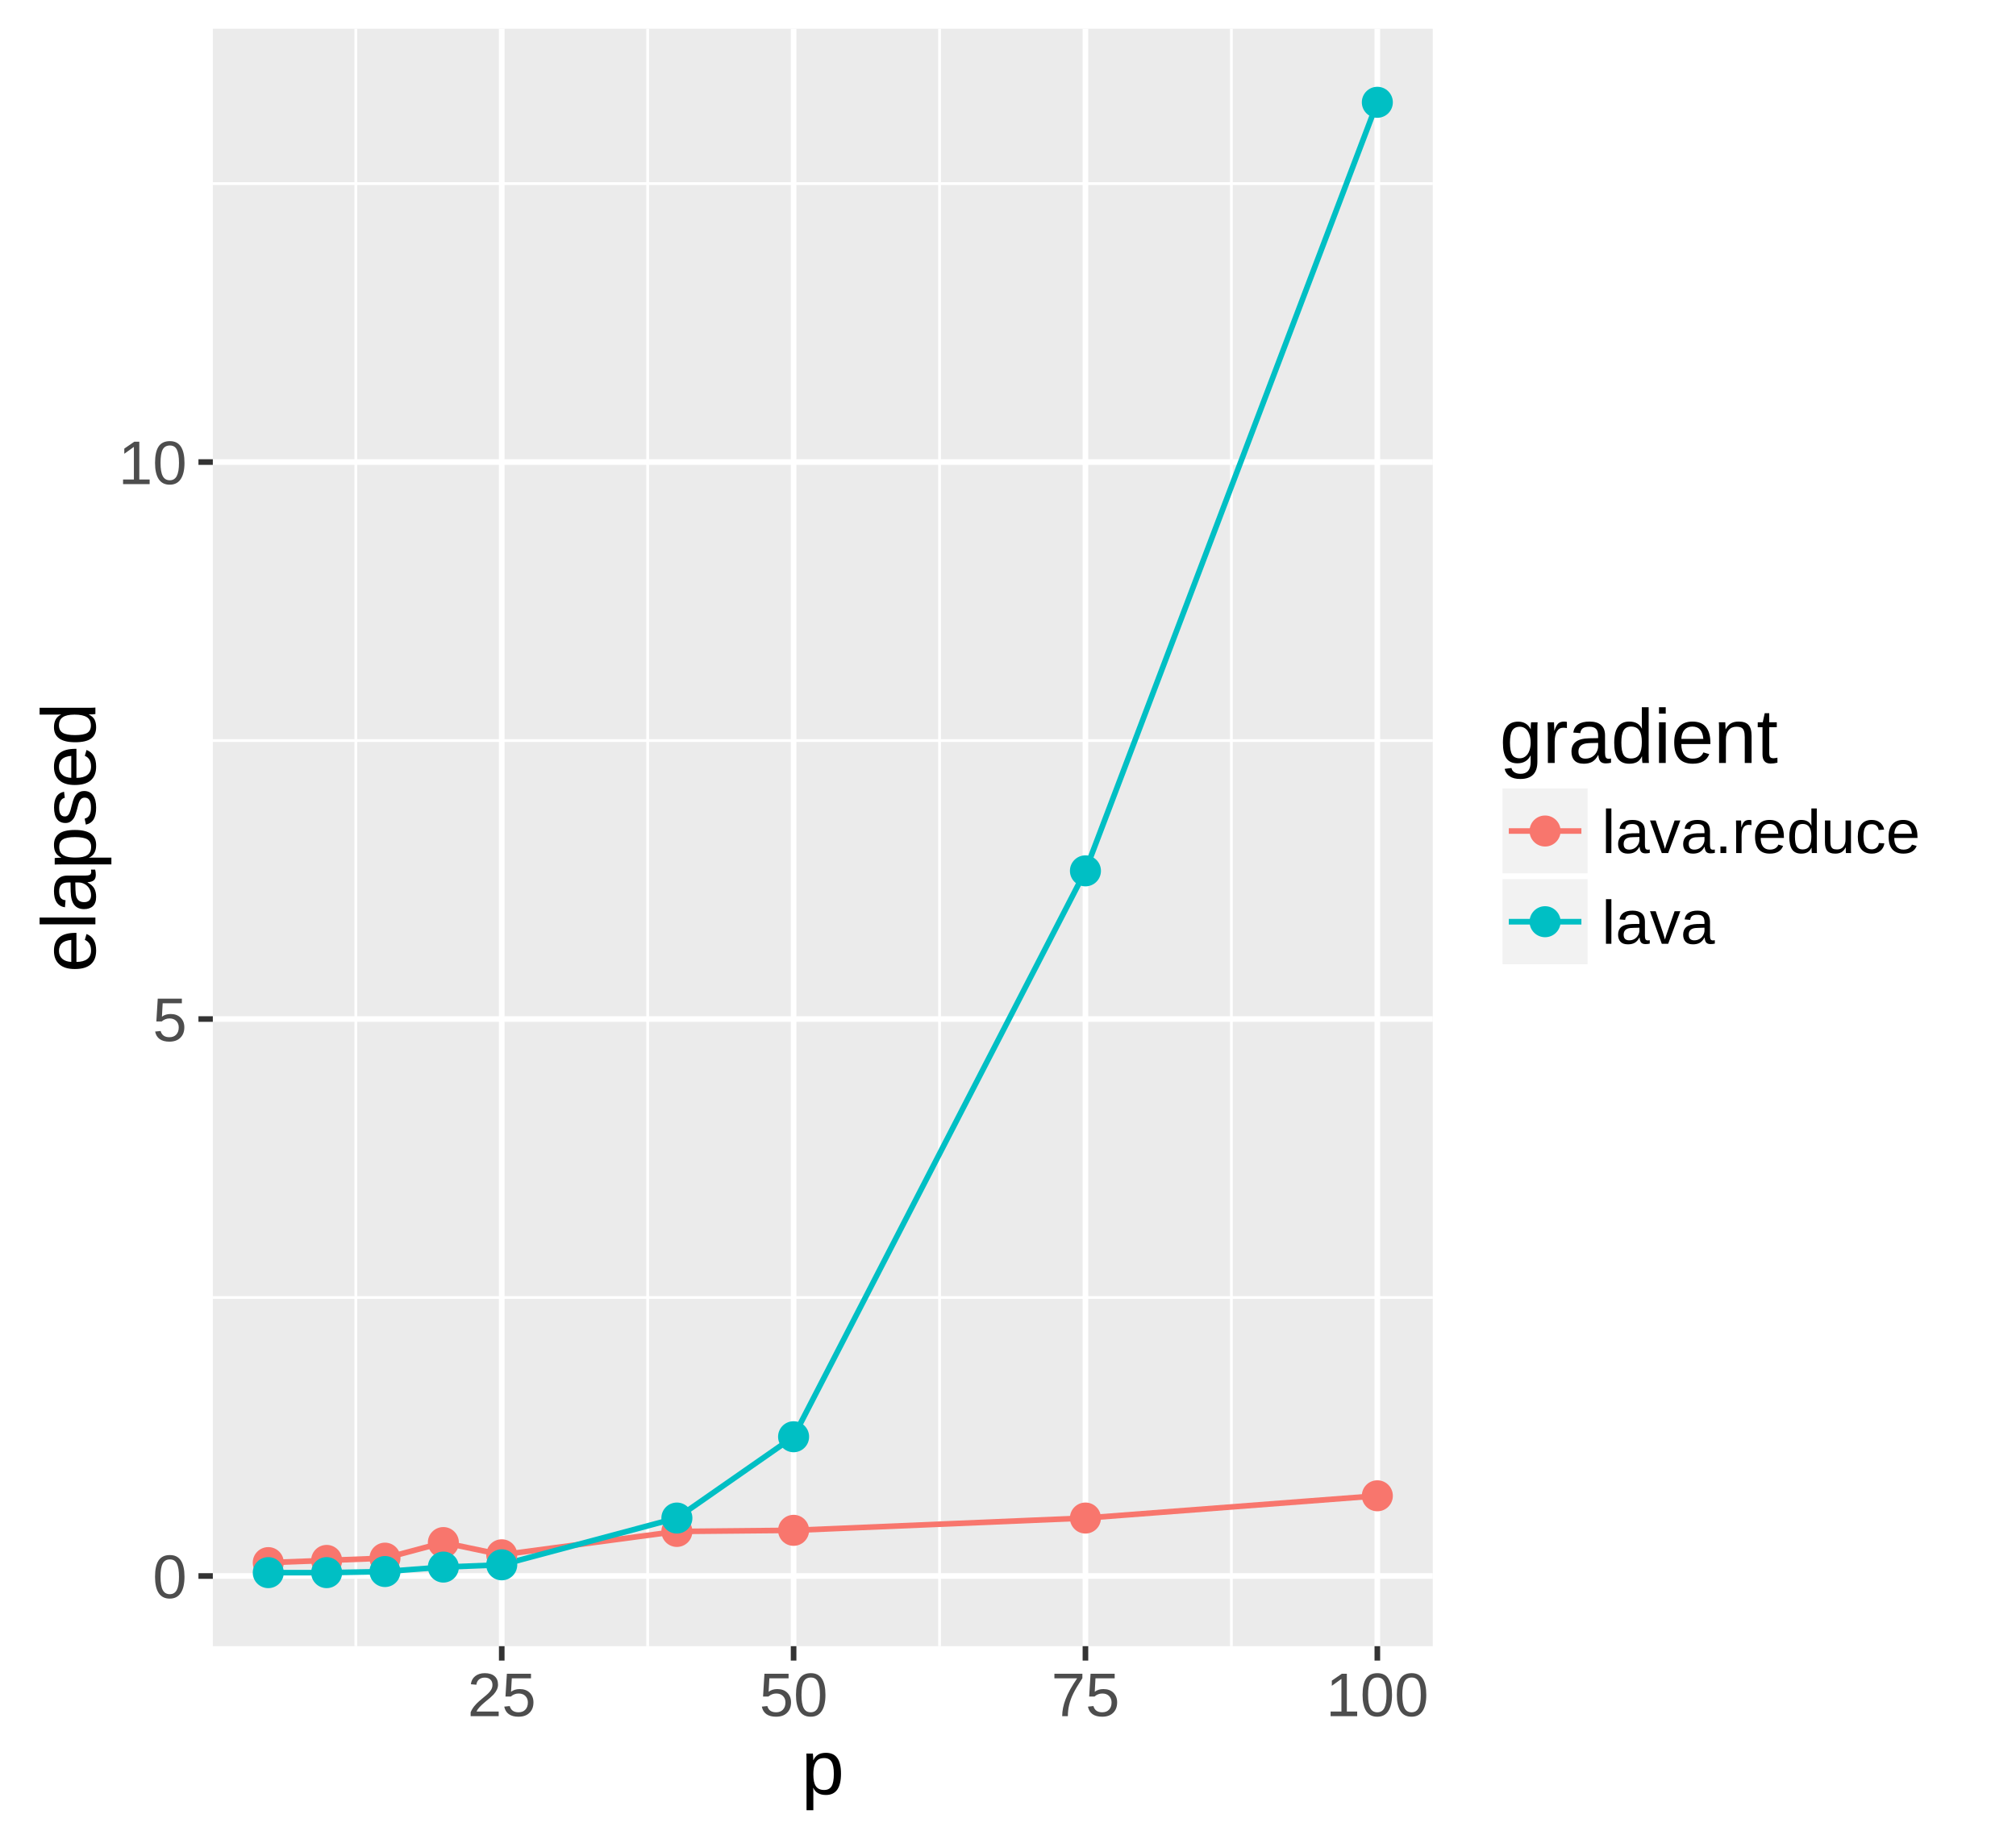
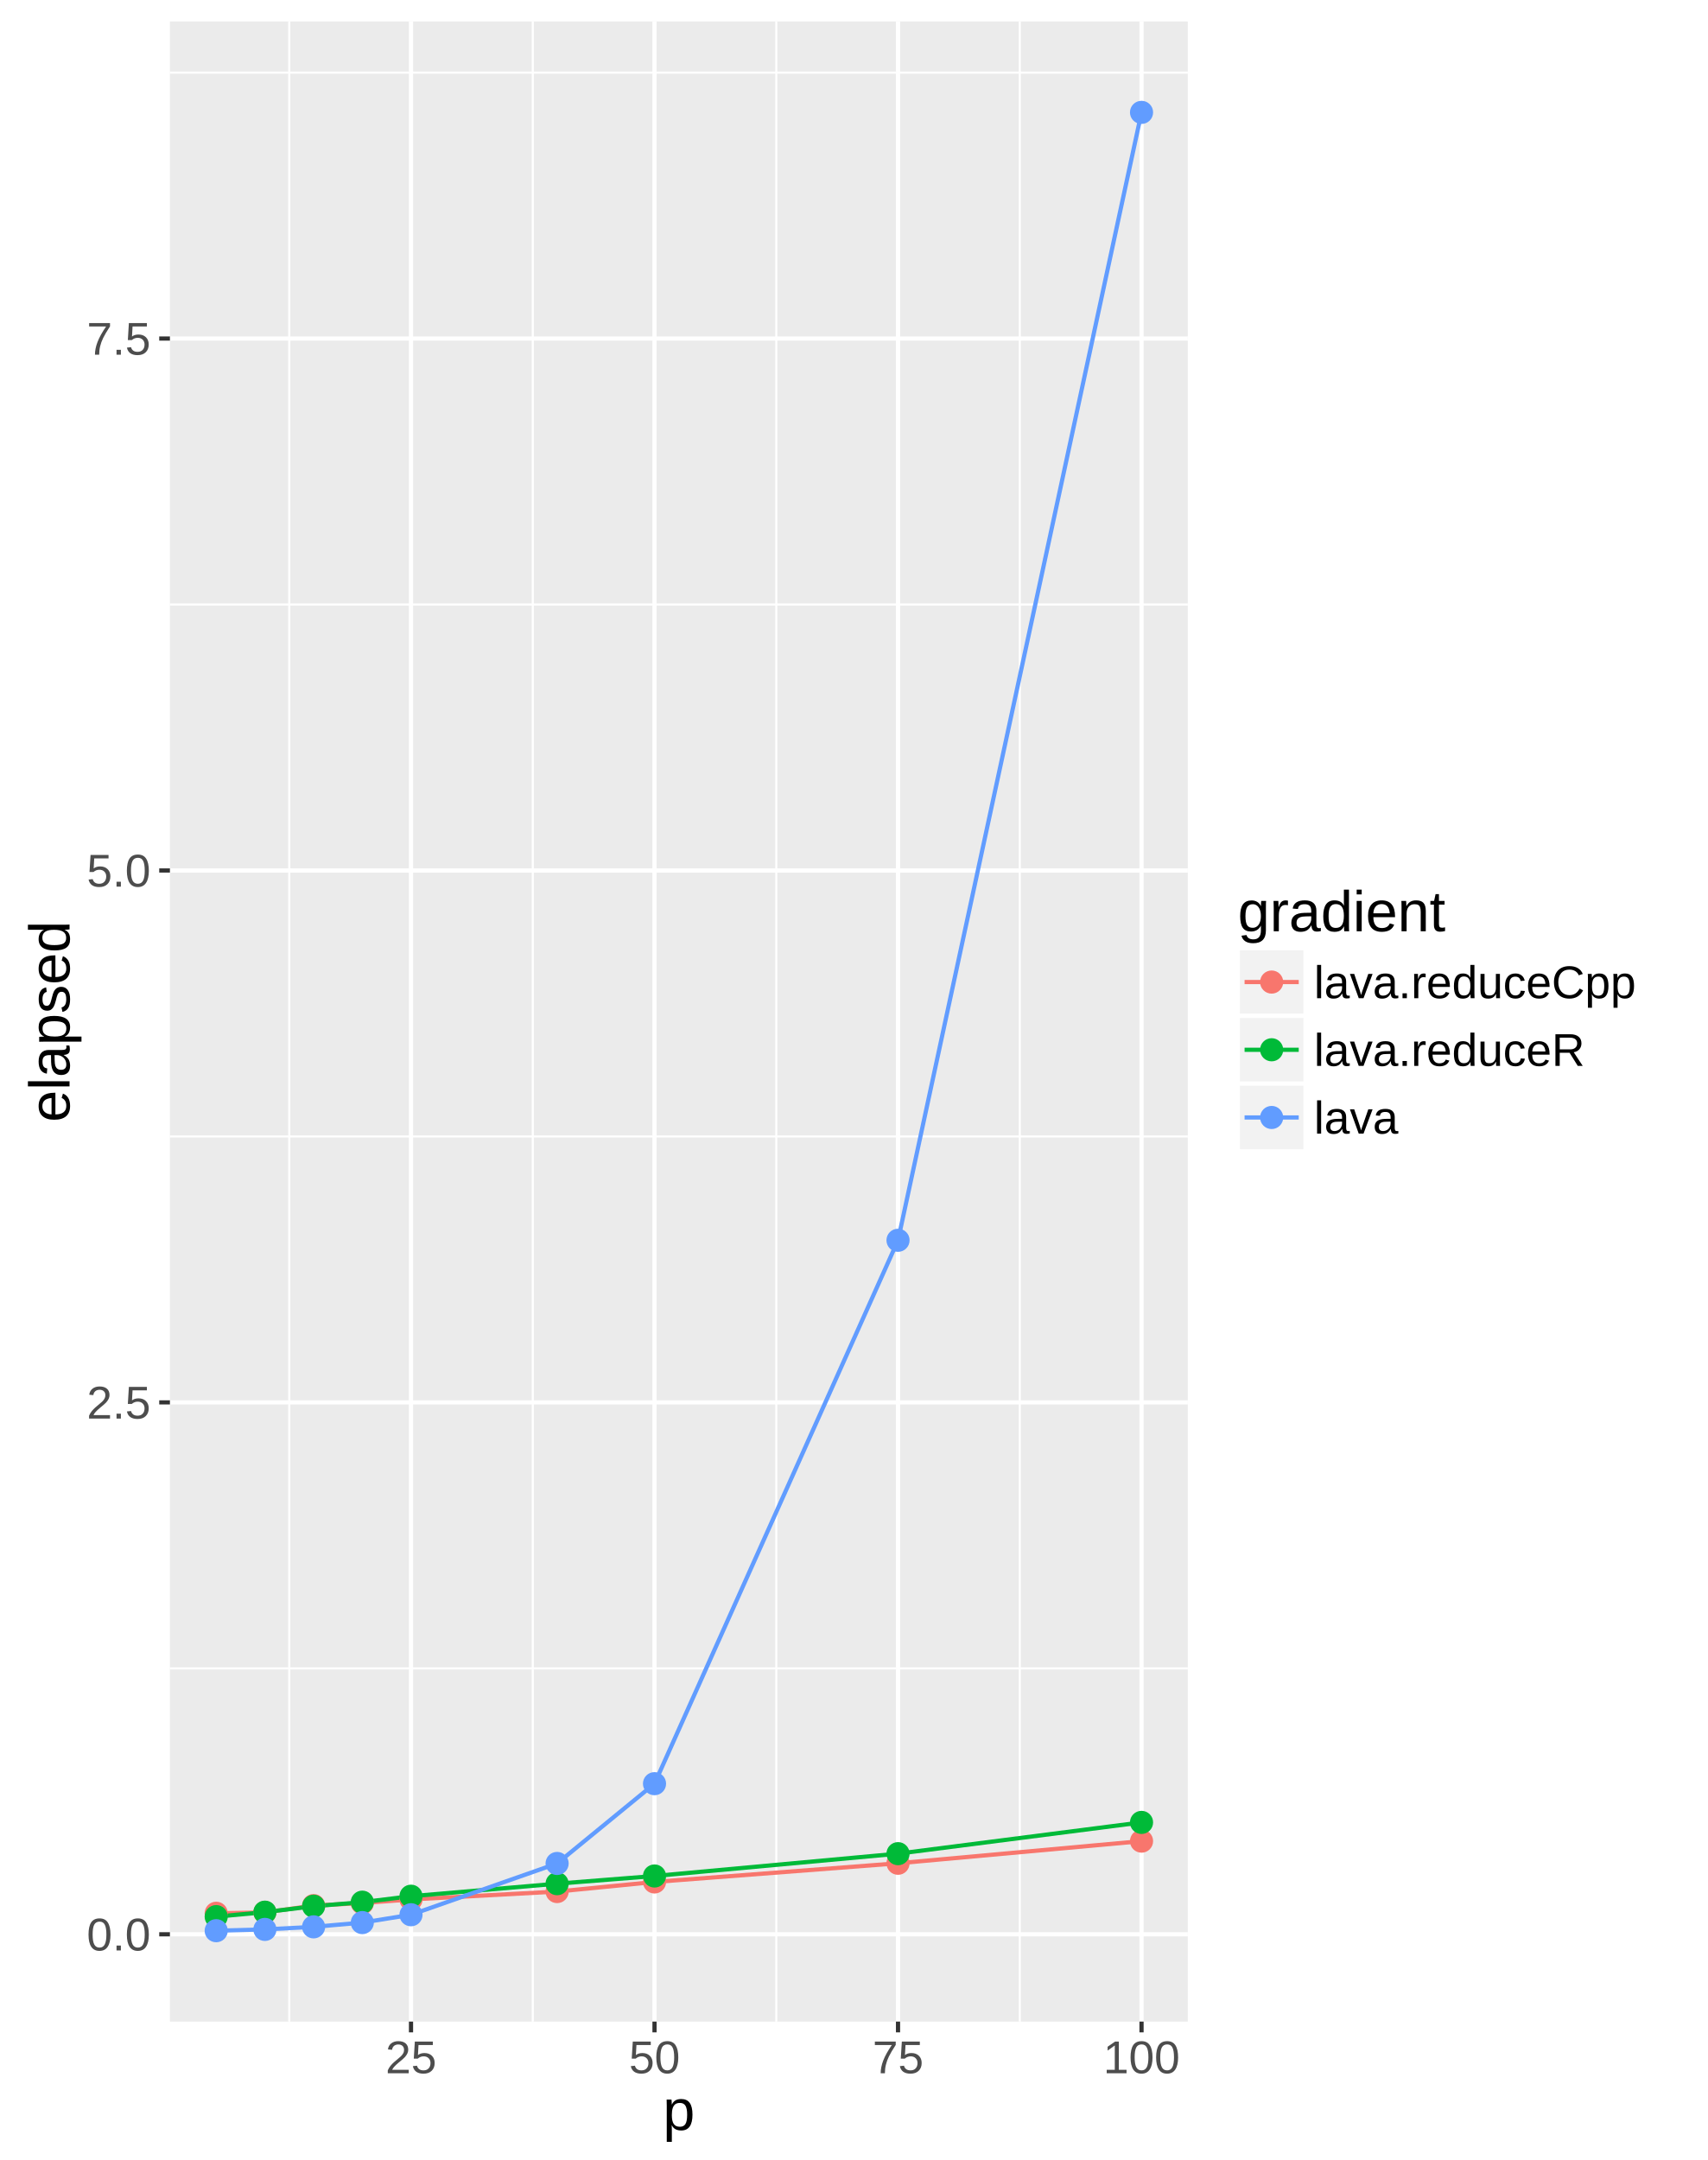
- <svg xmlns="http://www.w3.org/2000/svg" viewBox="0 0 384.00 349.50">
+ <svg xmlns="http://www.w3.org/2000/svg" viewBox="0 0 435.75 551.25">
  <defs>
    <style type="text/css">
    line, polyline, path, rect, circle {
      fill: none;
      stroke: #000000;
      stroke-linecap: round;
      stroke-linejoin: round;
      stroke-miterlimit: 10.00;
    }
  </style>
  </defs>
  <rect width="100%" height="100%" style="stroke: none; fill: #FFFFFF;" />
-   <rect x="0.00" y="0.00" width="384.00" height="349.50" style="stroke-width: 1.07; stroke: #FFFFFF; fill: #FFFFFF;" />
+   <rect x="0.00" y="0.00" width="435.75" height="551.25" style="stroke-width: 1.07; stroke: #FFFFFF; fill: #FFFFFF;" />
  <defs>
    <clipPath id="cp1">
-       <rect x="40.54" y="5.48" width="232.37" height="308.14" />
+       <rect x="43.37" y="5.48" width="259.79" height="510.45" />
    </clipPath>
  </defs>
-   <rect x="40.54" y="5.48" width="232.37" height="308.14" style="stroke-width: 1.07; stroke: none; fill: #EBEBEB;" clip-path="url(#cp1)" />
-   <polyline points="40.54,247.19 272.91,247.19 " style="stroke-width: 0.53; stroke: #FFFFFF; stroke-linecap: butt;" clip-path="url(#cp1)" />
-   <polyline points="40.54,141.09 272.91,141.09 " style="stroke-width: 0.53; stroke: #FFFFFF; stroke-linecap: butt;" clip-path="url(#cp1)" />
-   <polyline points="40.54,34.98 272.91,34.98 " style="stroke-width: 0.53; stroke: #FFFFFF; stroke-linecap: butt;" clip-path="url(#cp1)" />
-   <polyline points="67.78,313.62 67.78,5.48 " style="stroke-width: 0.53; stroke: #FFFFFF; stroke-linecap: butt;" clip-path="url(#cp1)" />
-   <polyline points="123.37,313.62 123.37,5.48 " style="stroke-width: 0.53; stroke: #FFFFFF; stroke-linecap: butt;" clip-path="url(#cp1)" />
-   <polyline points="178.96,313.62 178.96,5.48 " style="stroke-width: 0.53; stroke: #FFFFFF; stroke-linecap: butt;" clip-path="url(#cp1)" />
-   <polyline points="234.55,313.62 234.55,5.48 " style="stroke-width: 0.53; stroke: #FFFFFF; stroke-linecap: butt;" clip-path="url(#cp1)" />
-   <polyline points="40.54,300.25 272.91,300.25 " style="stroke-width: 1.07; stroke: #FFFFFF; stroke-linecap: butt;" clip-path="url(#cp1)" />
-   <polyline points="40.54,194.14 272.91,194.14 " style="stroke-width: 1.07; stroke: #FFFFFF; stroke-linecap: butt;" clip-path="url(#cp1)" />
-   <polyline points="40.54,88.03 272.91,88.03 " style="stroke-width: 1.07; stroke: #FFFFFF; stroke-linecap: butt;" clip-path="url(#cp1)" />
-   <polyline points="95.57,313.62 95.57,5.48 " style="stroke-width: 1.07; stroke: #FFFFFF; stroke-linecap: butt;" clip-path="url(#cp1)" />
-   <polyline points="151.16,313.62 151.16,5.48 " style="stroke-width: 1.07; stroke: #FFFFFF; stroke-linecap: butt;" clip-path="url(#cp1)" />
-   <polyline points="206.75,313.62 206.75,5.48 " style="stroke-width: 1.07; stroke: #FFFFFF; stroke-linecap: butt;" clip-path="url(#cp1)" />
-   <polyline points="262.35,313.62 262.35,5.48 " style="stroke-width: 1.07; stroke: #FFFFFF; stroke-linecap: butt;" clip-path="url(#cp1)" />
-   <polyline points="51.10,297.70 62.22,297.28 73.33,296.85 84.45,293.88 95.57,296.21 128.93,291.76 151.16,291.55 206.75,289.21 262.35,284.97 " style="stroke-width: 1.07; stroke: #F8766D; stroke-linecap: butt;" clip-path="url(#cp1)" />
-   <polyline points="51.10,299.61 62.22,299.61 73.33,299.40 84.45,298.55 95.57,298.12 128.93,289.21 151.16,273.72 206.75,165.91 262.35,19.49 " style="stroke-width: 1.07; stroke: #00BFC4; stroke-linecap: butt;" clip-path="url(#cp1)" />
-   <circle cx="51.10" cy="297.70" r="1.95pt" style="stroke-width: 0.71; stroke: #F8766D; fill: #F8766D;" clip-path="url(#cp1)" />
-   <circle cx="51.10" cy="299.61" r="1.95pt" style="stroke-width: 0.71; stroke: #00BFC4; fill: #00BFC4;" clip-path="url(#cp1)" />
-   <circle cx="62.22" cy="297.28" r="1.95pt" style="stroke-width: 0.71; stroke: #F8766D; fill: #F8766D;" clip-path="url(#cp1)" />
-   <circle cx="62.22" cy="299.61" r="1.95pt" style="stroke-width: 0.71; stroke: #00BFC4; fill: #00BFC4;" clip-path="url(#cp1)" />
-   <circle cx="73.33" cy="296.85" r="1.95pt" style="stroke-width: 0.71; stroke: #F8766D; fill: #F8766D;" clip-path="url(#cp1)" />
-   <circle cx="73.33" cy="299.40" r="1.95pt" style="stroke-width: 0.71; stroke: #00BFC4; fill: #00BFC4;" clip-path="url(#cp1)" />
-   <circle cx="84.45" cy="293.88" r="1.95pt" style="stroke-width: 0.71; stroke: #F8766D; fill: #F8766D;" clip-path="url(#cp1)" />
-   <circle cx="84.45" cy="298.55" r="1.95pt" style="stroke-width: 0.71; stroke: #00BFC4; fill: #00BFC4;" clip-path="url(#cp1)" />
-   <circle cx="95.57" cy="296.21" r="1.95pt" style="stroke-width: 0.71; stroke: #F8766D; fill: #F8766D;" clip-path="url(#cp1)" />
-   <circle cx="95.57" cy="298.12" r="1.95pt" style="stroke-width: 0.71; stroke: #00BFC4; fill: #00BFC4;" clip-path="url(#cp1)" />
-   <circle cx="128.93" cy="291.76" r="1.95pt" style="stroke-width: 0.71; stroke: #F8766D; fill: #F8766D;" clip-path="url(#cp1)" />
-   <circle cx="128.93" cy="289.21" r="1.95pt" style="stroke-width: 0.71; stroke: #00BFC4; fill: #00BFC4;" clip-path="url(#cp1)" />
-   <circle cx="151.16" cy="291.55" r="1.95pt" style="stroke-width: 0.71; stroke: #F8766D; fill: #F8766D;" clip-path="url(#cp1)" />
-   <circle cx="151.16" cy="273.72" r="1.95pt" style="stroke-width: 0.71; stroke: #00BFC4; fill: #00BFC4;" clip-path="url(#cp1)" />
-   <circle cx="206.75" cy="289.21" r="1.95pt" style="stroke-width: 0.71; stroke: #F8766D; fill: #F8766D;" clip-path="url(#cp1)" />
-   <circle cx="206.75" cy="165.91" r="1.95pt" style="stroke-width: 0.71; stroke: #00BFC4; fill: #00BFC4;" clip-path="url(#cp1)" />
-   <circle cx="262.35" cy="284.97" r="1.95pt" style="stroke-width: 0.71; stroke: #F8766D; fill: #F8766D;" clip-path="url(#cp1)" />
-   <circle cx="262.35" cy="19.49" r="1.95pt" style="stroke-width: 0.71; stroke: #00BFC4; fill: #00BFC4;" clip-path="url(#cp1)" />
+   <rect x="43.37" y="5.48" width="259.79" height="510.45" style="stroke-width: 1.07; stroke: none; fill: #EBEBEB;" clip-path="url(#cp1)" />
+   <polyline points="43.37,425.78 303.16,425.78 " style="stroke-width: 0.53; stroke: #FFFFFF; stroke-linecap: butt;" clip-path="url(#cp1)" />
+   <polyline points="43.37,290.03 303.16,290.03 " style="stroke-width: 0.53; stroke: #FFFFFF; stroke-linecap: butt;" clip-path="url(#cp1)" />
+   <polyline points="43.37,154.28 303.16,154.28 " style="stroke-width: 0.53; stroke: #FFFFFF; stroke-linecap: butt;" clip-path="url(#cp1)" />
+   <polyline points="43.37,18.53 303.16,18.53 " style="stroke-width: 0.53; stroke: #FFFFFF; stroke-linecap: butt;" clip-path="url(#cp1)" />
+   <polyline points="73.83,515.93 73.83,5.48 " style="stroke-width: 0.53; stroke: #FFFFFF; stroke-linecap: butt;" clip-path="url(#cp1)" />
+   <polyline points="135.98,515.93 135.98,5.48 " style="stroke-width: 0.53; stroke: #FFFFFF; stroke-linecap: butt;" clip-path="url(#cp1)" />
+   <polyline points="198.13,515.93 198.13,5.48 " style="stroke-width: 0.53; stroke: #FFFFFF; stroke-linecap: butt;" clip-path="url(#cp1)" />
+   <polyline points="260.28,515.93 260.28,5.48 " style="stroke-width: 0.53; stroke: #FFFFFF; stroke-linecap: butt;" clip-path="url(#cp1)" />
+   <polyline points="43.37,493.65 303.16,493.65 " style="stroke-width: 1.07; stroke: #FFFFFF; stroke-linecap: butt;" clip-path="url(#cp1)" />
+   <polyline points="43.37,357.90 303.16,357.90 " style="stroke-width: 1.07; stroke: #FFFFFF; stroke-linecap: butt;" clip-path="url(#cp1)" />
+   <polyline points="43.37,222.15 303.16,222.15 " style="stroke-width: 1.07; stroke: #FFFFFF; stroke-linecap: butt;" clip-path="url(#cp1)" />
+   <polyline points="43.37,86.40 303.16,86.40 " style="stroke-width: 1.07; stroke: #FFFFFF; stroke-linecap: butt;" clip-path="url(#cp1)" />
+   <polyline points="104.90,515.93 104.90,5.48 " style="stroke-width: 1.07; stroke: #FFFFFF; stroke-linecap: butt;" clip-path="url(#cp1)" />
+   <polyline points="167.05,515.93 167.05,5.48 " style="stroke-width: 1.07; stroke: #FFFFFF; stroke-linecap: butt;" clip-path="url(#cp1)" />
+   <polyline points="229.20,515.93 229.20,5.48 " style="stroke-width: 1.07; stroke: #FFFFFF; stroke-linecap: butt;" clip-path="url(#cp1)" />
+   <polyline points="291.35,515.93 291.35,5.48 " style="stroke-width: 1.07; stroke: #FFFFFF; stroke-linecap: butt;" clip-path="url(#cp1)" />
+   <polyline points="55.18,488.28 67.61,488.06 80.04,486.32 92.47,485.67 104.90,484.75 142.19,482.74 167.05,480.29 229.20,475.52 291.35,469.87 " style="stroke-width: 1.07; stroke: #F8766D; stroke-linecap: butt;" clip-path="url(#cp1)" />
+   <polyline points="55.18,489.14 67.61,488.00 80.04,486.48 92.47,485.45 104.90,483.93 142.19,480.73 167.05,478.77 229.20,473.07 291.35,465.09 " style="stroke-width: 1.07; stroke: #00BA38; stroke-linecap: butt;" clip-path="url(#cp1)" />
+   <polyline points="55.18,492.73 67.61,492.40 80.04,491.75 92.47,490.66 104.90,488.66 142.19,475.57 167.05,455.21 229.20,316.53 291.35,28.68 " style="stroke-width: 1.07; stroke: #619CFF; stroke-linecap: butt;" clip-path="url(#cp1)" />
+   <circle cx="55.18" cy="488.28" r="1.95pt" style="stroke-width: 0.71; stroke: #F8766D; fill: #F8766D;" clip-path="url(#cp1)" />
+   <circle cx="55.18" cy="489.14" r="1.95pt" style="stroke-width: 0.71; stroke: #00BA38; fill: #00BA38;" clip-path="url(#cp1)" />
+   <circle cx="55.18" cy="492.73" r="1.95pt" style="stroke-width: 0.71; stroke: #619CFF; fill: #619CFF;" clip-path="url(#cp1)" />
+   <circle cx="67.61" cy="488.06" r="1.95pt" style="stroke-width: 0.71; stroke: #F8766D; fill: #F8766D;" clip-path="url(#cp1)" />
+   <circle cx="67.61" cy="488.00" r="1.95pt" style="stroke-width: 0.71; stroke: #00BA38; fill: #00BA38;" clip-path="url(#cp1)" />
+   <circle cx="67.61" cy="492.40" r="1.95pt" style="stroke-width: 0.71; stroke: #619CFF; fill: #619CFF;" clip-path="url(#cp1)" />
+   <circle cx="80.04" cy="486.32" r="1.95pt" style="stroke-width: 0.71; stroke: #F8766D; fill: #F8766D;" clip-path="url(#cp1)" />
+   <circle cx="80.04" cy="486.48" r="1.95pt" style="stroke-width: 0.71; stroke: #00BA38; fill: #00BA38;" clip-path="url(#cp1)" />
+   <circle cx="80.04" cy="491.75" r="1.95pt" style="stroke-width: 0.71; stroke: #619CFF; fill: #619CFF;" clip-path="url(#cp1)" />
+   <circle cx="92.47" cy="485.67" r="1.95pt" style="stroke-width: 0.71; stroke: #F8766D; fill: #F8766D;" clip-path="url(#cp1)" />
+   <circle cx="92.47" cy="485.45" r="1.95pt" style="stroke-width: 0.71; stroke: #00BA38; fill: #00BA38;" clip-path="url(#cp1)" />
+   <circle cx="92.47" cy="490.66" r="1.95pt" style="stroke-width: 0.71; stroke: #619CFF; fill: #619CFF;" clip-path="url(#cp1)" />
+   <circle cx="104.90" cy="484.75" r="1.95pt" style="stroke-width: 0.71; stroke: #F8766D; fill: #F8766D;" clip-path="url(#cp1)" />
+   <circle cx="104.90" cy="483.93" r="1.95pt" style="stroke-width: 0.71; stroke: #00BA38; fill: #00BA38;" clip-path="url(#cp1)" />
+   <circle cx="104.90" cy="488.66" r="1.95pt" style="stroke-width: 0.71; stroke: #619CFF; fill: #619CFF;" clip-path="url(#cp1)" />
+   <circle cx="142.19" cy="482.74" r="1.95pt" style="stroke-width: 0.71; stroke: #F8766D; fill: #F8766D;" clip-path="url(#cp1)" />
+   <circle cx="142.19" cy="480.73" r="1.95pt" style="stroke-width: 0.71; stroke: #00BA38; fill: #00BA38;" clip-path="url(#cp1)" />
+   <circle cx="142.19" cy="475.57" r="1.95pt" style="stroke-width: 0.71; stroke: #619CFF; fill: #619CFF;" clip-path="url(#cp1)" />
+   <circle cx="167.05" cy="480.29" r="1.95pt" style="stroke-width: 0.71; stroke: #F8766D; fill: #F8766D;" clip-path="url(#cp1)" />
+   <circle cx="167.05" cy="478.77" r="1.95pt" style="stroke-width: 0.71; stroke: #00BA38; fill: #00BA38;" clip-path="url(#cp1)" />
+   <circle cx="167.05" cy="455.21" r="1.95pt" style="stroke-width: 0.71; stroke: #619CFF; fill: #619CFF;" clip-path="url(#cp1)" />
+   <circle cx="229.20" cy="475.52" r="1.95pt" style="stroke-width: 0.71; stroke: #F8766D; fill: #F8766D;" clip-path="url(#cp1)" />
+   <circle cx="229.20" cy="473.07" r="1.95pt" style="stroke-width: 0.71; stroke: #00BA38; fill: #00BA38;" clip-path="url(#cp1)" />
+   <circle cx="229.20" cy="316.53" r="1.95pt" style="stroke-width: 0.71; stroke: #619CFF; fill: #619CFF;" clip-path="url(#cp1)" />
+   <circle cx="291.35" cy="469.87" r="1.95pt" style="stroke-width: 0.71; stroke: #F8766D; fill: #F8766D;" clip-path="url(#cp1)" />
+   <circle cx="291.35" cy="465.09" r="1.95pt" style="stroke-width: 0.71; stroke: #00BA38; fill: #00BA38;" clip-path="url(#cp1)" />
+   <circle cx="291.35" cy="28.68" r="1.95pt" style="stroke-width: 0.71; stroke: #619CFF; fill: #619CFF;" clip-path="url(#cp1)" />
  <defs>
    <clipPath id="cp2">
-       <rect x="0.00" y="0.00" width="384.00" height="349.50" />
+       <rect x="0.00" y="0.00" width="435.75" height="551.25" />
    </clipPath>
  </defs>
  <g clip-path="url(#cp2)">
-     <text x="29.08" y="304.45" style="font-size: 8.80pt; fill: #4D4D4D; font-family: Arial;">0</text>
+     <text x="22.14" y="497.78" style="font-size: 8.80pt; fill: #4D4D4D; font-family: Arial;">0.0</text>
  </g>
  <g clip-path="url(#cp2)">
-     <text x="29.08" y="198.34" style="font-size: 8.80pt; fill: #4D4D4D; font-family: Arial;">5</text>
+     <text x="22.14" y="362.03" style="font-size: 8.80pt; fill: #4D4D4D; font-family: Arial;">2.5</text>
  </g>
  <g clip-path="url(#cp2)">
-     <text x="22.55" y="92.23" style="font-size: 8.80pt; fill: #4D4D4D; font-family: Arial;">10</text>
-   </g>
-   <polyline points="37.80,300.25 40.54,300.25 " style="stroke-width: 1.07; stroke: #333333; stroke-linecap: butt;" clip-path="url(#cp2)" />
-   <polyline points="37.80,194.14 40.54,194.14 " style="stroke-width: 1.07; stroke: #333333; stroke-linecap: butt;" clip-path="url(#cp2)" />
-   <polyline points="37.80,88.03 40.54,88.03 " style="stroke-width: 1.07; stroke: #333333; stroke-linecap: butt;" clip-path="url(#cp2)" />
-   <polyline points="95.57,316.36 95.57,313.62 " style="stroke-width: 1.07; stroke: #333333; stroke-linecap: butt;" clip-path="url(#cp2)" />
-   <polyline points="151.16,316.36 151.16,313.62 " style="stroke-width: 1.07; stroke: #333333; stroke-linecap: butt;" clip-path="url(#cp2)" />
-   <polyline points="206.75,316.36 206.75,313.62 " style="stroke-width: 1.07; stroke: #333333; stroke-linecap: butt;" clip-path="url(#cp2)" />
-   <polyline points="262.35,316.36 262.35,313.62 " style="stroke-width: 1.07; stroke: #333333; stroke-linecap: butt;" clip-path="url(#cp2)" />
-   <g clip-path="url(#cp2)">
-     <text x="89.05" y="326.95" style="font-size: 8.80pt; fill: #4D4D4D; font-family: Arial;">25</text>
+     <text x="22.14" y="226.28" style="font-size: 8.80pt; fill: #4D4D4D; font-family: Arial;">5.0</text>
  </g>
  <g clip-path="url(#cp2)">
-     <text x="144.64" y="326.95" style="font-size: 8.80pt; fill: #4D4D4D; font-family: Arial;">50</text>
+     <text x="22.14" y="90.53" style="font-size: 8.80pt; fill: #4D4D4D; font-family: Arial;">7.5</text>
+   </g>
+   <polyline points="40.64,493.65 43.37,493.65 " style="stroke-width: 1.07; stroke: #333333; stroke-linecap: butt;" clip-path="url(#cp2)" />
+   <polyline points="40.64,357.90 43.37,357.90 " style="stroke-width: 1.07; stroke: #333333; stroke-linecap: butt;" clip-path="url(#cp2)" />
+   <polyline points="40.64,222.15 43.37,222.15 " style="stroke-width: 1.07; stroke: #333333; stroke-linecap: butt;" clip-path="url(#cp2)" />
+   <polyline points="40.64,86.40 43.37,86.40 " style="stroke-width: 1.07; stroke: #333333; stroke-linecap: butt;" clip-path="url(#cp2)" />
+   <polyline points="104.90,518.67 104.90,515.93 " style="stroke-width: 1.07; stroke: #333333; stroke-linecap: butt;" clip-path="url(#cp2)" />
+   <polyline points="167.05,518.67 167.05,515.93 " style="stroke-width: 1.07; stroke: #333333; stroke-linecap: butt;" clip-path="url(#cp2)" />
+   <polyline points="229.20,518.67 229.20,515.93 " style="stroke-width: 1.07; stroke: #333333; stroke-linecap: butt;" clip-path="url(#cp2)" />
+   <polyline points="291.35,518.67 291.35,515.93 " style="stroke-width: 1.07; stroke: #333333; stroke-linecap: butt;" clip-path="url(#cp2)" />
+   <g clip-path="url(#cp2)">
+     <text x="98.38" y="529.11" style="font-size: 8.80pt; fill: #4D4D4D; font-family: Arial;">25</text>
  </g>
  <g clip-path="url(#cp2)">
-     <text x="200.23" y="326.95" style="font-size: 8.80pt; fill: #4D4D4D; font-family: Arial;">75</text>
+     <text x="160.53" y="529.11" style="font-size: 8.80pt; fill: #4D4D4D; font-family: Arial;">50</text>
  </g>
  <g clip-path="url(#cp2)">
-     <text x="252.56" y="326.95" style="font-size: 8.80pt; fill: #4D4D4D; font-family: Arial;">100</text>
+     <text x="222.68" y="529.11" style="font-size: 8.80pt; fill: #4D4D4D; font-family: Arial;">75</text>
  </g>
  <g clip-path="url(#cp2)">
-     <text x="152.64" y="341.83" style="font-size: 11.00pt; font-family: Arial;">p</text>
+     <text x="281.57" y="529.11" style="font-size: 8.80pt; fill: #4D4D4D; font-family: Arial;">100</text>
  </g>
  <g clip-path="url(#cp2)">
-     <text transform="translate(18.17,185.24) rotate(-90)" style="font-size: 11.00pt; font-family: Arial;">elapsed</text>
-   </g>
-   <rect x="281.41" y="130.61" width="88.60" height="57.88" style="stroke-width: 1.07; stroke: none; fill: #FFFFFF;" clip-path="url(#cp2)" />
-   <g clip-path="url(#cp2)">
-     <text x="285.66" y="145.36" style="font-size: 11.00pt; font-family: Arial;">gradient</text>
-   </g>
-   <rect x="285.66" y="149.68" width="17.28" height="17.28" style="stroke-width: 1.07; stroke: #FFFFFF; fill: #F2F2F2;" clip-path="url(#cp2)" />
-   <line x1="287.39" y1="158.32" x2="301.22" y2="158.32" style="stroke-width: 1.07; stroke: #F8766D; stroke-linecap: butt;" clip-path="url(#cp2)" />
-   <circle cx="294.30" cy="158.32" r="1.95pt" style="stroke-width: 0.71; stroke: #F8766D; fill: #F8766D;" clip-path="url(#cp2)" />
-   <rect x="285.66" y="166.96" width="17.28" height="17.28" style="stroke-width: 1.07; stroke: #FFFFFF; fill: #F2F2F2;" clip-path="url(#cp2)" />
-   <line x1="287.39" y1="175.60" x2="301.22" y2="175.60" style="stroke-width: 1.07; stroke: #00BFC4; stroke-linecap: butt;" clip-path="url(#cp2)" />
-   <circle cx="294.30" cy="175.60" r="1.95pt" style="stroke-width: 0.71; stroke: #00BFC4; fill: #00BFC4;" clip-path="url(#cp2)" />
-   <g clip-path="url(#cp2)">
-     <text x="305.10" y="162.52" style="font-size: 8.80pt; font-family: Arial;">lava.reduce</text>
+     <text x="169.19" y="543.58" style="font-size: 11.00pt; font-family: Arial;">p</text>
  </g>
  <g clip-path="url(#cp2)">
-     <text x="305.10" y="179.80" style="font-size: 8.80pt; font-family: Arial;">lava</text>
+     <text transform="translate(17.75,286.39) rotate(-90)" style="font-size: 11.00pt; font-family: Arial;">elapsed</text>
+   </g>
+   <rect x="311.67" y="223.33" width="110.10" height="74.75" style="stroke-width: 1.07; stroke: none; fill: #FFFFFF;" clip-path="url(#cp2)" />
+   <g clip-path="url(#cp2)">
+     <text x="315.92" y="237.67" style="font-size: 11.00pt; font-family: Arial;">gradient</text>
+   </g>
+   <rect x="315.92" y="241.99" width="17.28" height="17.28" style="stroke-width: 1.07; stroke: #FFFFFF; fill: #F2F2F2;" clip-path="url(#cp2)" />
+   <line x1="317.65" y1="250.63" x2="331.47" y2="250.63" style="stroke-width: 1.07; stroke: #F8766D; stroke-linecap: butt;" clip-path="url(#cp2)" />
+   <circle cx="324.56" cy="250.63" r="1.95pt" style="stroke-width: 0.71; stroke: #F8766D; fill: #F8766D;" clip-path="url(#cp2)" />
+   <rect x="315.92" y="259.27" width="17.28" height="17.28" style="stroke-width: 1.07; stroke: #FFFFFF; fill: #F2F2F2;" clip-path="url(#cp2)" />
+   <line x1="317.65" y1="267.91" x2="331.47" y2="267.91" style="stroke-width: 1.07; stroke: #00BA38; stroke-linecap: butt;" clip-path="url(#cp2)" />
+   <circle cx="324.56" cy="267.91" r="1.95pt" style="stroke-width: 0.71; stroke: #00BA38; fill: #00BA38;" clip-path="url(#cp2)" />
+   <rect x="315.92" y="276.55" width="17.28" height="17.28" style="stroke-width: 1.07; stroke: #FFFFFF; fill: #F2F2F2;" clip-path="url(#cp2)" />
+   <line x1="317.65" y1="285.19" x2="331.47" y2="285.19" style="stroke-width: 1.07; stroke: #619CFF; stroke-linecap: butt;" clip-path="url(#cp2)" />
+   <circle cx="324.56" cy="285.19" r="1.95pt" style="stroke-width: 0.71; stroke: #619CFF; fill: #619CFF;" clip-path="url(#cp2)" />
+   <g clip-path="url(#cp2)">
+     <text x="335.36" y="254.75" style="font-size: 8.80pt; font-family: Arial;">lava.reduceCpp</text>
+   </g>
+   <g clip-path="url(#cp2)">
+     <text x="335.36" y="272.03" style="font-size: 8.80pt; font-family: Arial;">lava.reduceR</text>
+   </g>
+   <g clip-path="url(#cp2)">
+     <text x="335.36" y="289.31" style="font-size: 8.80pt; font-family: Arial;">lava</text>
  </g>
</svg>
